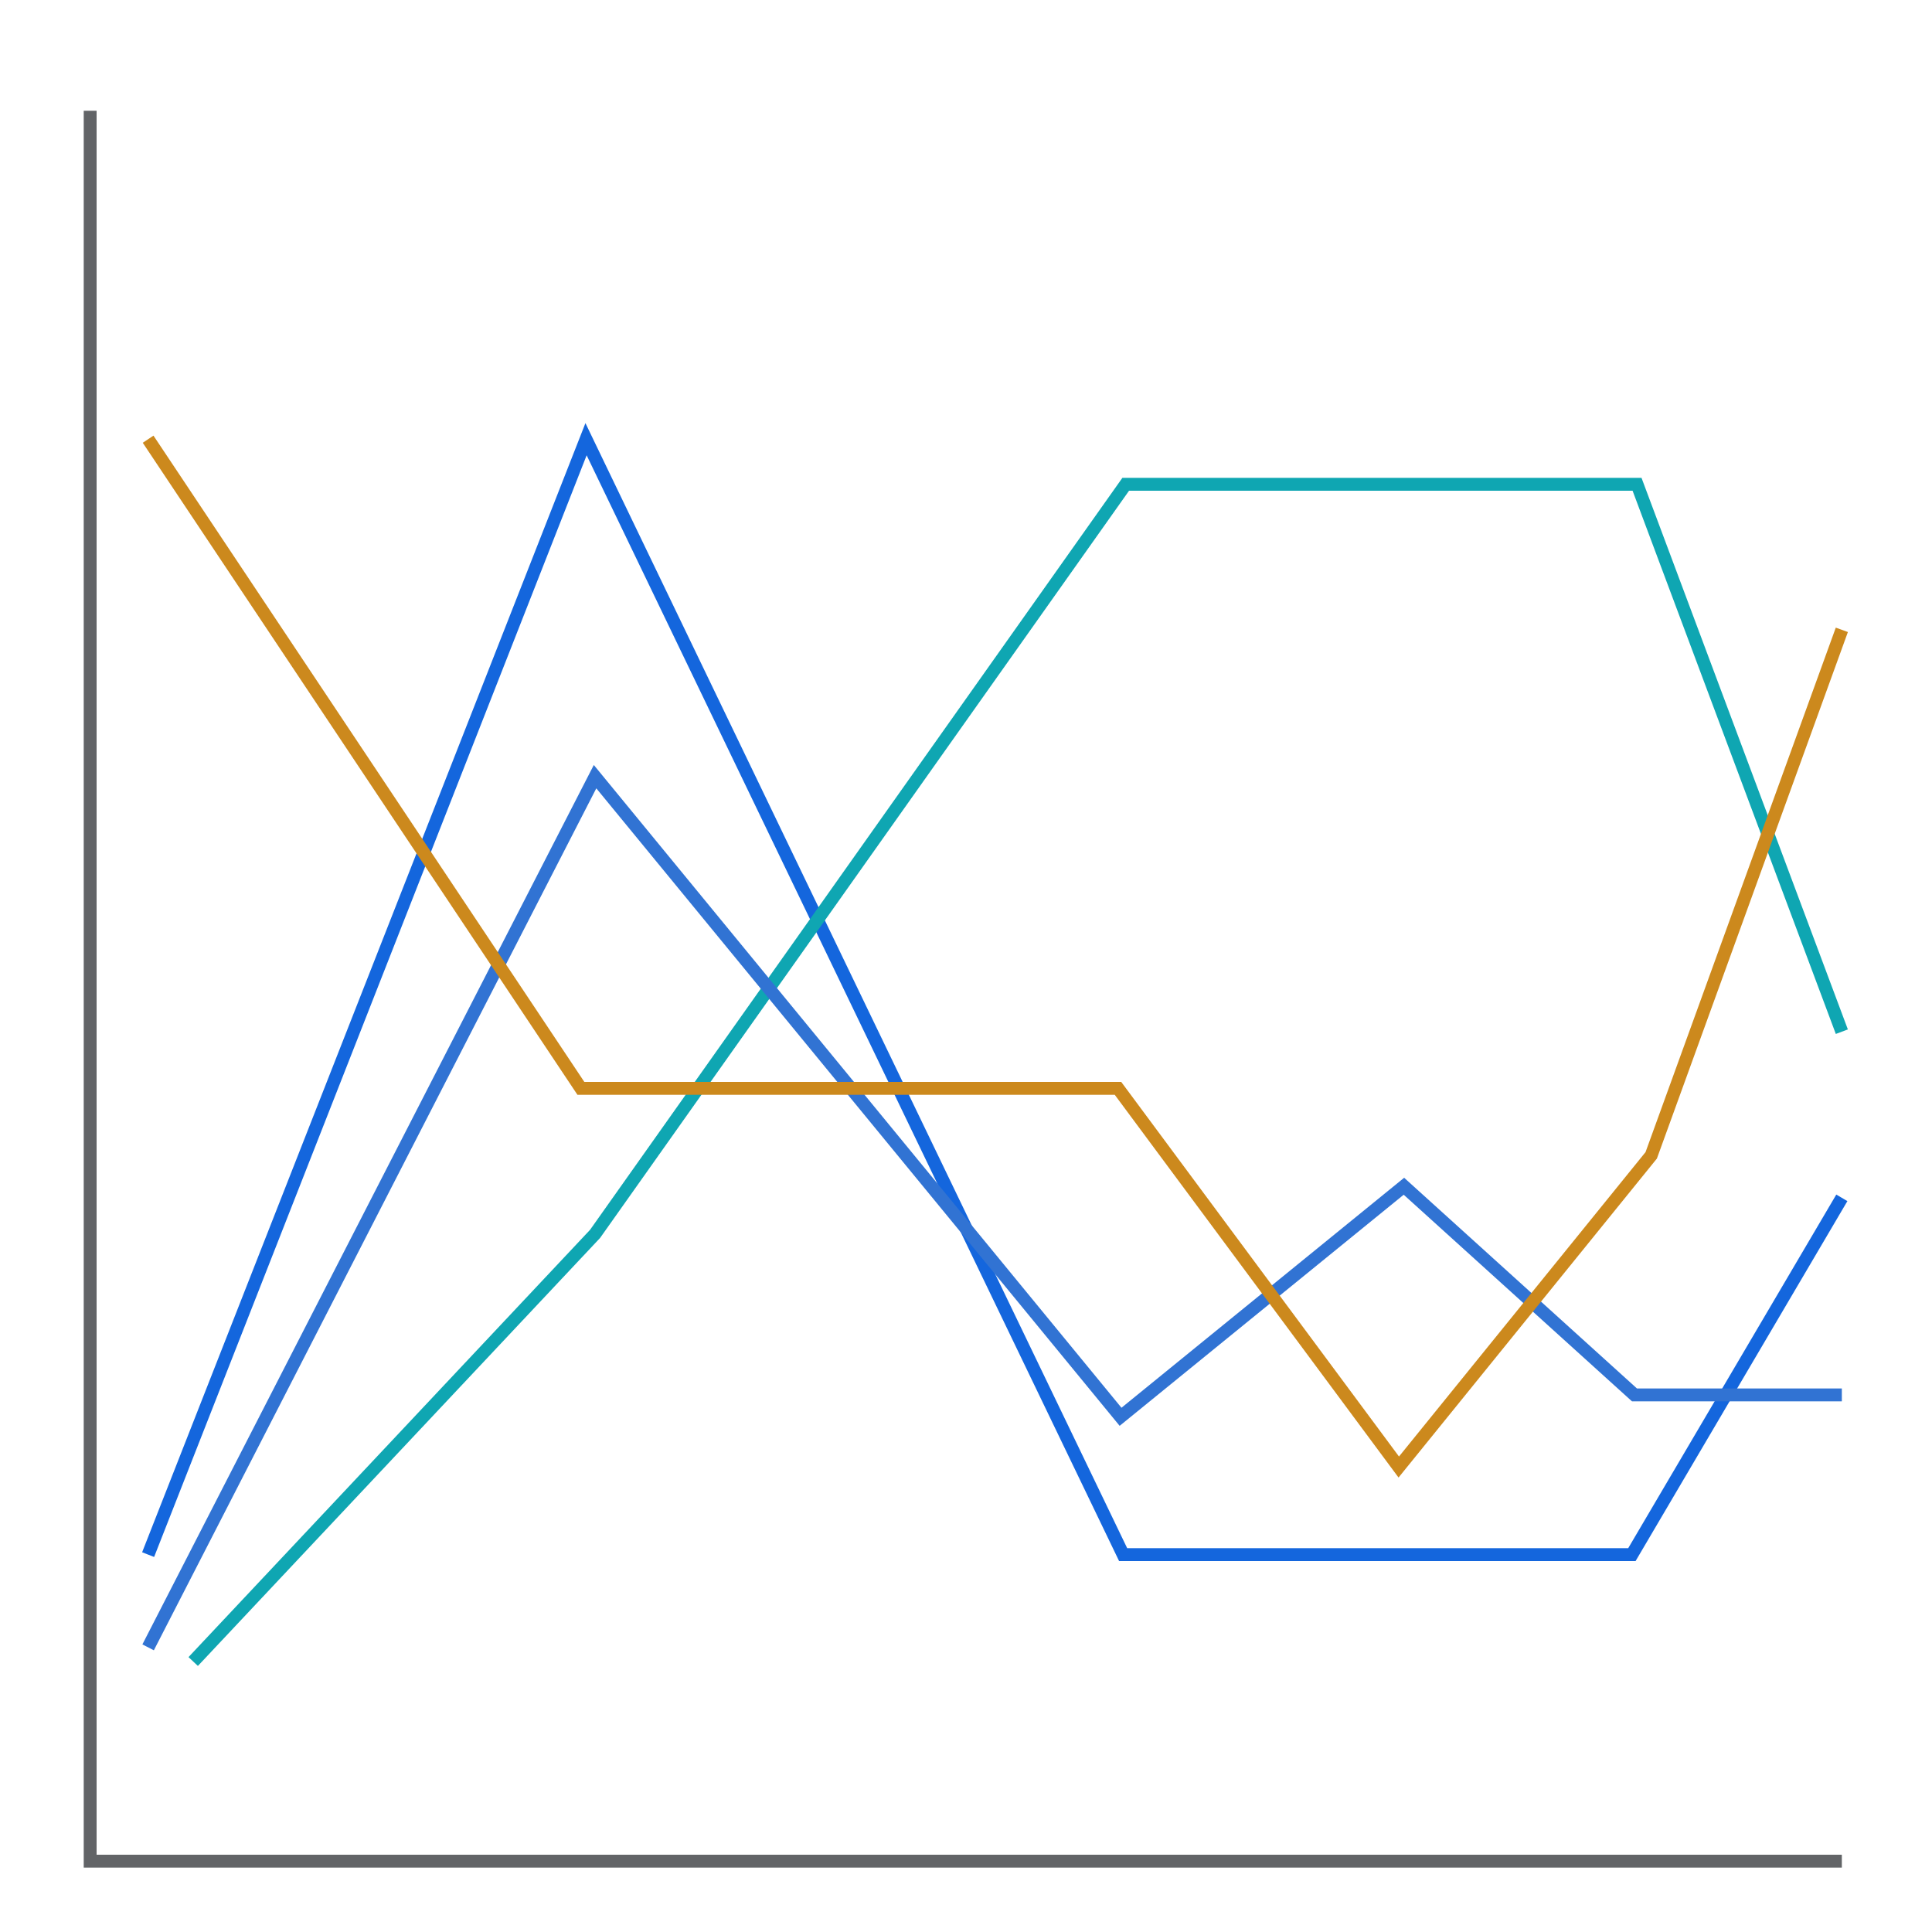
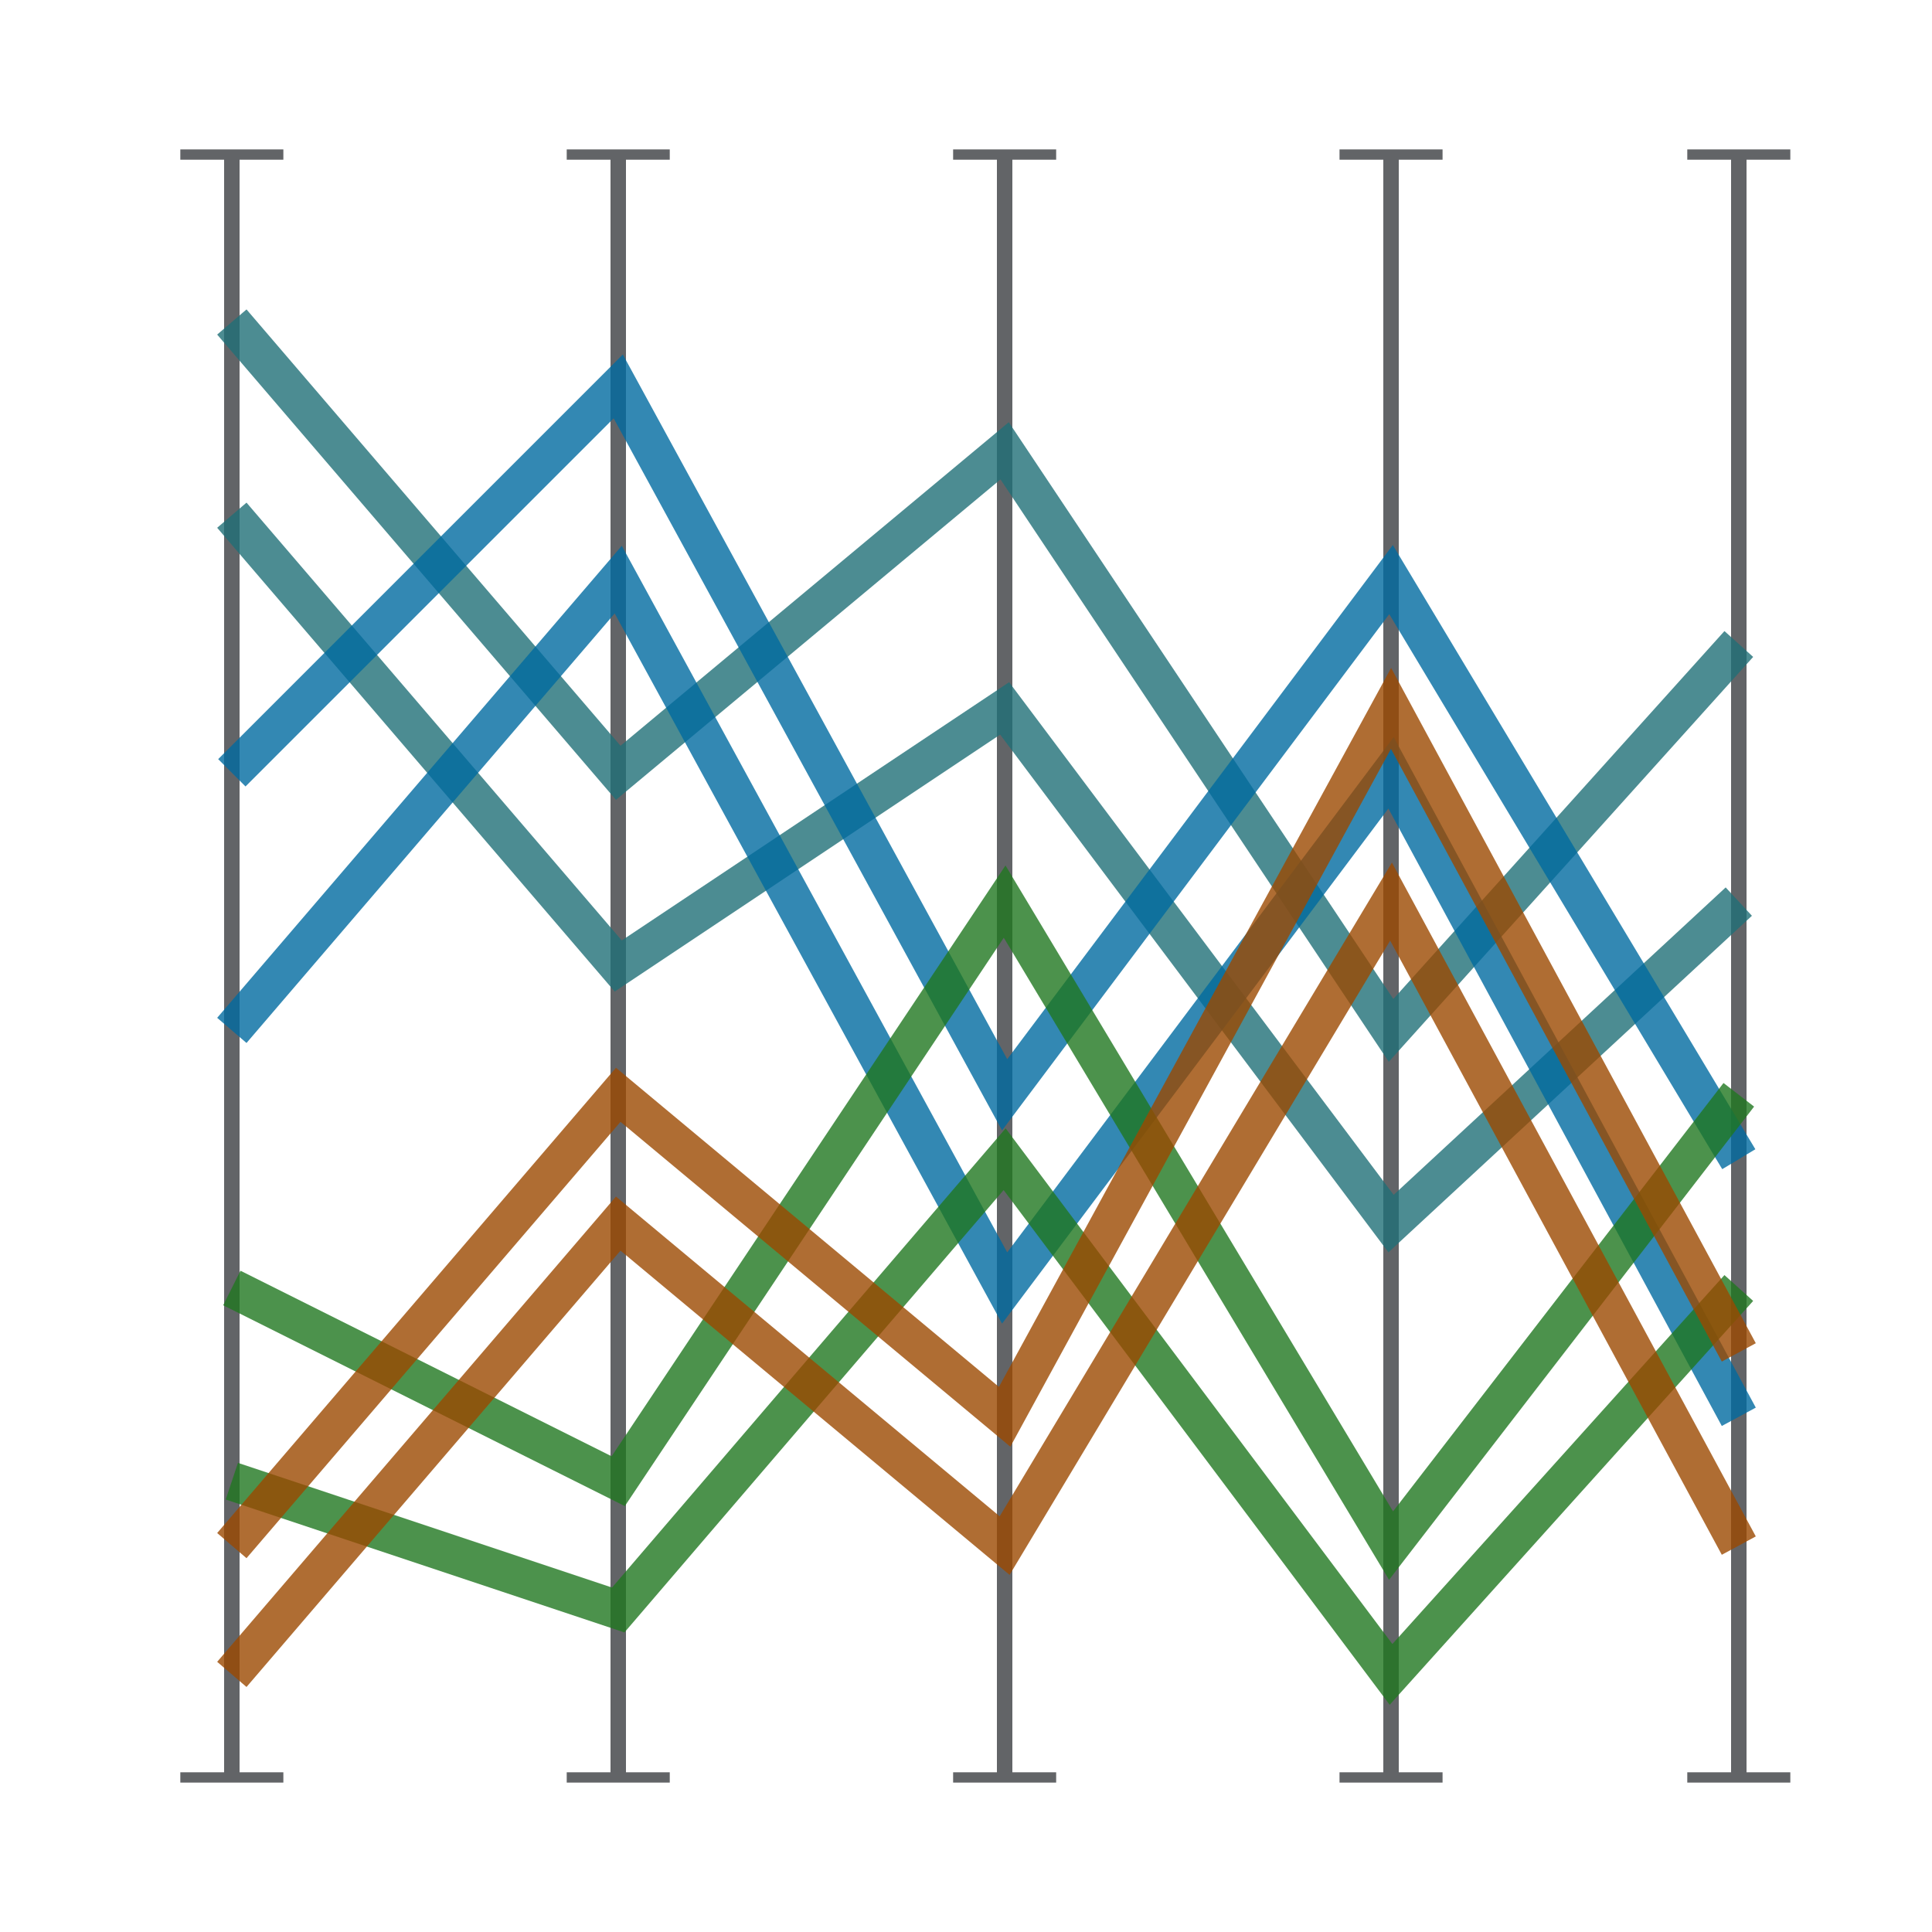
- <svg xmlns="http://www.w3.org/2000/svg" version="1.1" id="Layer_1" x="0px" y="0px" viewBox="0 0 150 150" style="enable-background:new 0 0 150 150;" xml:space="preserve">
-   <style type="text/css">
- 	.st0{fill:none;stroke:#626467;stroke-miterlimit:10;}
- 	.st1{fill:none;stroke:#1466DD;stroke-miterlimit:10;}
- 	.st2{fill:none;stroke:#0FA6B2;stroke-miterlimit:10;}
- 	.st3{fill:none;stroke:#3173D3;stroke-miterlimit:10;}
- 	.st4{fill:none;stroke:#CC891D;stroke-miterlimit:10;}
- </style>
-   <g>
-     <g id="Layer_1_00000055703345533657155270000013141195410882442905_">
-       <g id="Layer_1-2_00000101089553232120884100000012196768938083830666_">
-         <g id="Layer_1-2">
-           <polyline class="st0" points="143,144.5 7,144.5 7,8.6     " />
-         </g>
-       </g>
-     </g>
-   </g>
-   <polyline class="st1" points="11.5,120.7 45.5,34.1 87.2,120.7 126.7,120.7 143,93 " />
-   <polyline class="st2" points="15,129 46.2,95.8 87.4,37.6 127.1,37.6 143,80.1 " />
-   <polyline class="st3" points="11.5,127.9 46.2,60.3 87,110 109,92.1 126.9,108.3 143,108.3 " />
-   <polyline class="st4" points="11.5,34.1 45.1,84.5 86.8,84.5 108.6,113.9 128.2,89.7 143,48.9 " />
+ <svg xmlns="http://www.w3.org/2000/svg" viewBox="0 0 150 150">
+   <line x1="18" y1="12" x2="18" y2="138" stroke="#626467" stroke-width="1.2" />
+   <line x1="48" y1="12" x2="48" y2="138" stroke="#626467" stroke-width="1.2" />
+   <line x1="78" y1="12" x2="78" y2="138" stroke="#626467" stroke-width="1.2" />
+   <line x1="108" y1="12" x2="108" y2="138" stroke="#626467" stroke-width="1.2" />
+   <line x1="135" y1="12" x2="135" y2="138" stroke="#626467" stroke-width="1.2" />
+   <line x1="14" y1="12" x2="22" y2="12" stroke="#626467" stroke-width="0.8" />
+   <line x1="14" y1="138" x2="22" y2="138" stroke="#626467" stroke-width="0.8" />
+   <line x1="44" y1="12" x2="52" y2="12" stroke="#626467" stroke-width="0.8" />
+   <line x1="44" y1="138" x2="52" y2="138" stroke="#626467" stroke-width="0.8" />
+   <line x1="74" y1="12" x2="82" y2="12" stroke="#626467" stroke-width="0.8" />
+   <line x1="74" y1="138" x2="82" y2="138" stroke="#626467" stroke-width="0.8" />
+   <line x1="104" y1="12" x2="112" y2="12" stroke="#626467" stroke-width="0.8" />
+   <line x1="104" y1="138" x2="112" y2="138" stroke="#626467" stroke-width="0.8" />
+   <line x1="131" y1="12" x2="139" y2="12" stroke="#626467" stroke-width="0.8" />
+   <line x1="131" y1="138" x2="139" y2="138" stroke="#626467" stroke-width="0.8" />
+   <polyline fill="none" stroke="#206f77" stroke-width="3" stroke-opacity="0.8" points="18,25 48,60 78,35 108,80 135,50" />
+   <polyline fill="none" stroke="#206f77" stroke-width="3" stroke-opacity="0.8" points="18,40 48,75 78,55 108,95 135,70" />
+   <polyline fill="none" stroke="#006aa0" stroke-width="3" stroke-opacity="0.8" points="18,60 48,30 78,85 108,45 135,90" />
+   <polyline fill="none" stroke="#006aa0" stroke-width="3" stroke-opacity="0.8" points="18,80 48,45 78,100 108,60 135,110" />
+   <polyline fill="none" stroke="#207720" stroke-width="3" stroke-opacity="0.8" points="18,100 48,115 78,70 108,120 135,85" />
+   <polyline fill="none" stroke="#207720" stroke-width="3" stroke-opacity="0.8" points="18,115 48,125 78,90 108,130 135,100" />
+   <polyline fill="none" stroke="#9b4900" stroke-width="3" stroke-opacity="0.8" points="18,130 48,95 78,120 108,70 135,120" />
+   <polyline fill="none" stroke="#9b4900" stroke-width="3" stroke-opacity="0.8" points="18,120 48,85 78,110 108,55 135,105" />
</svg>
